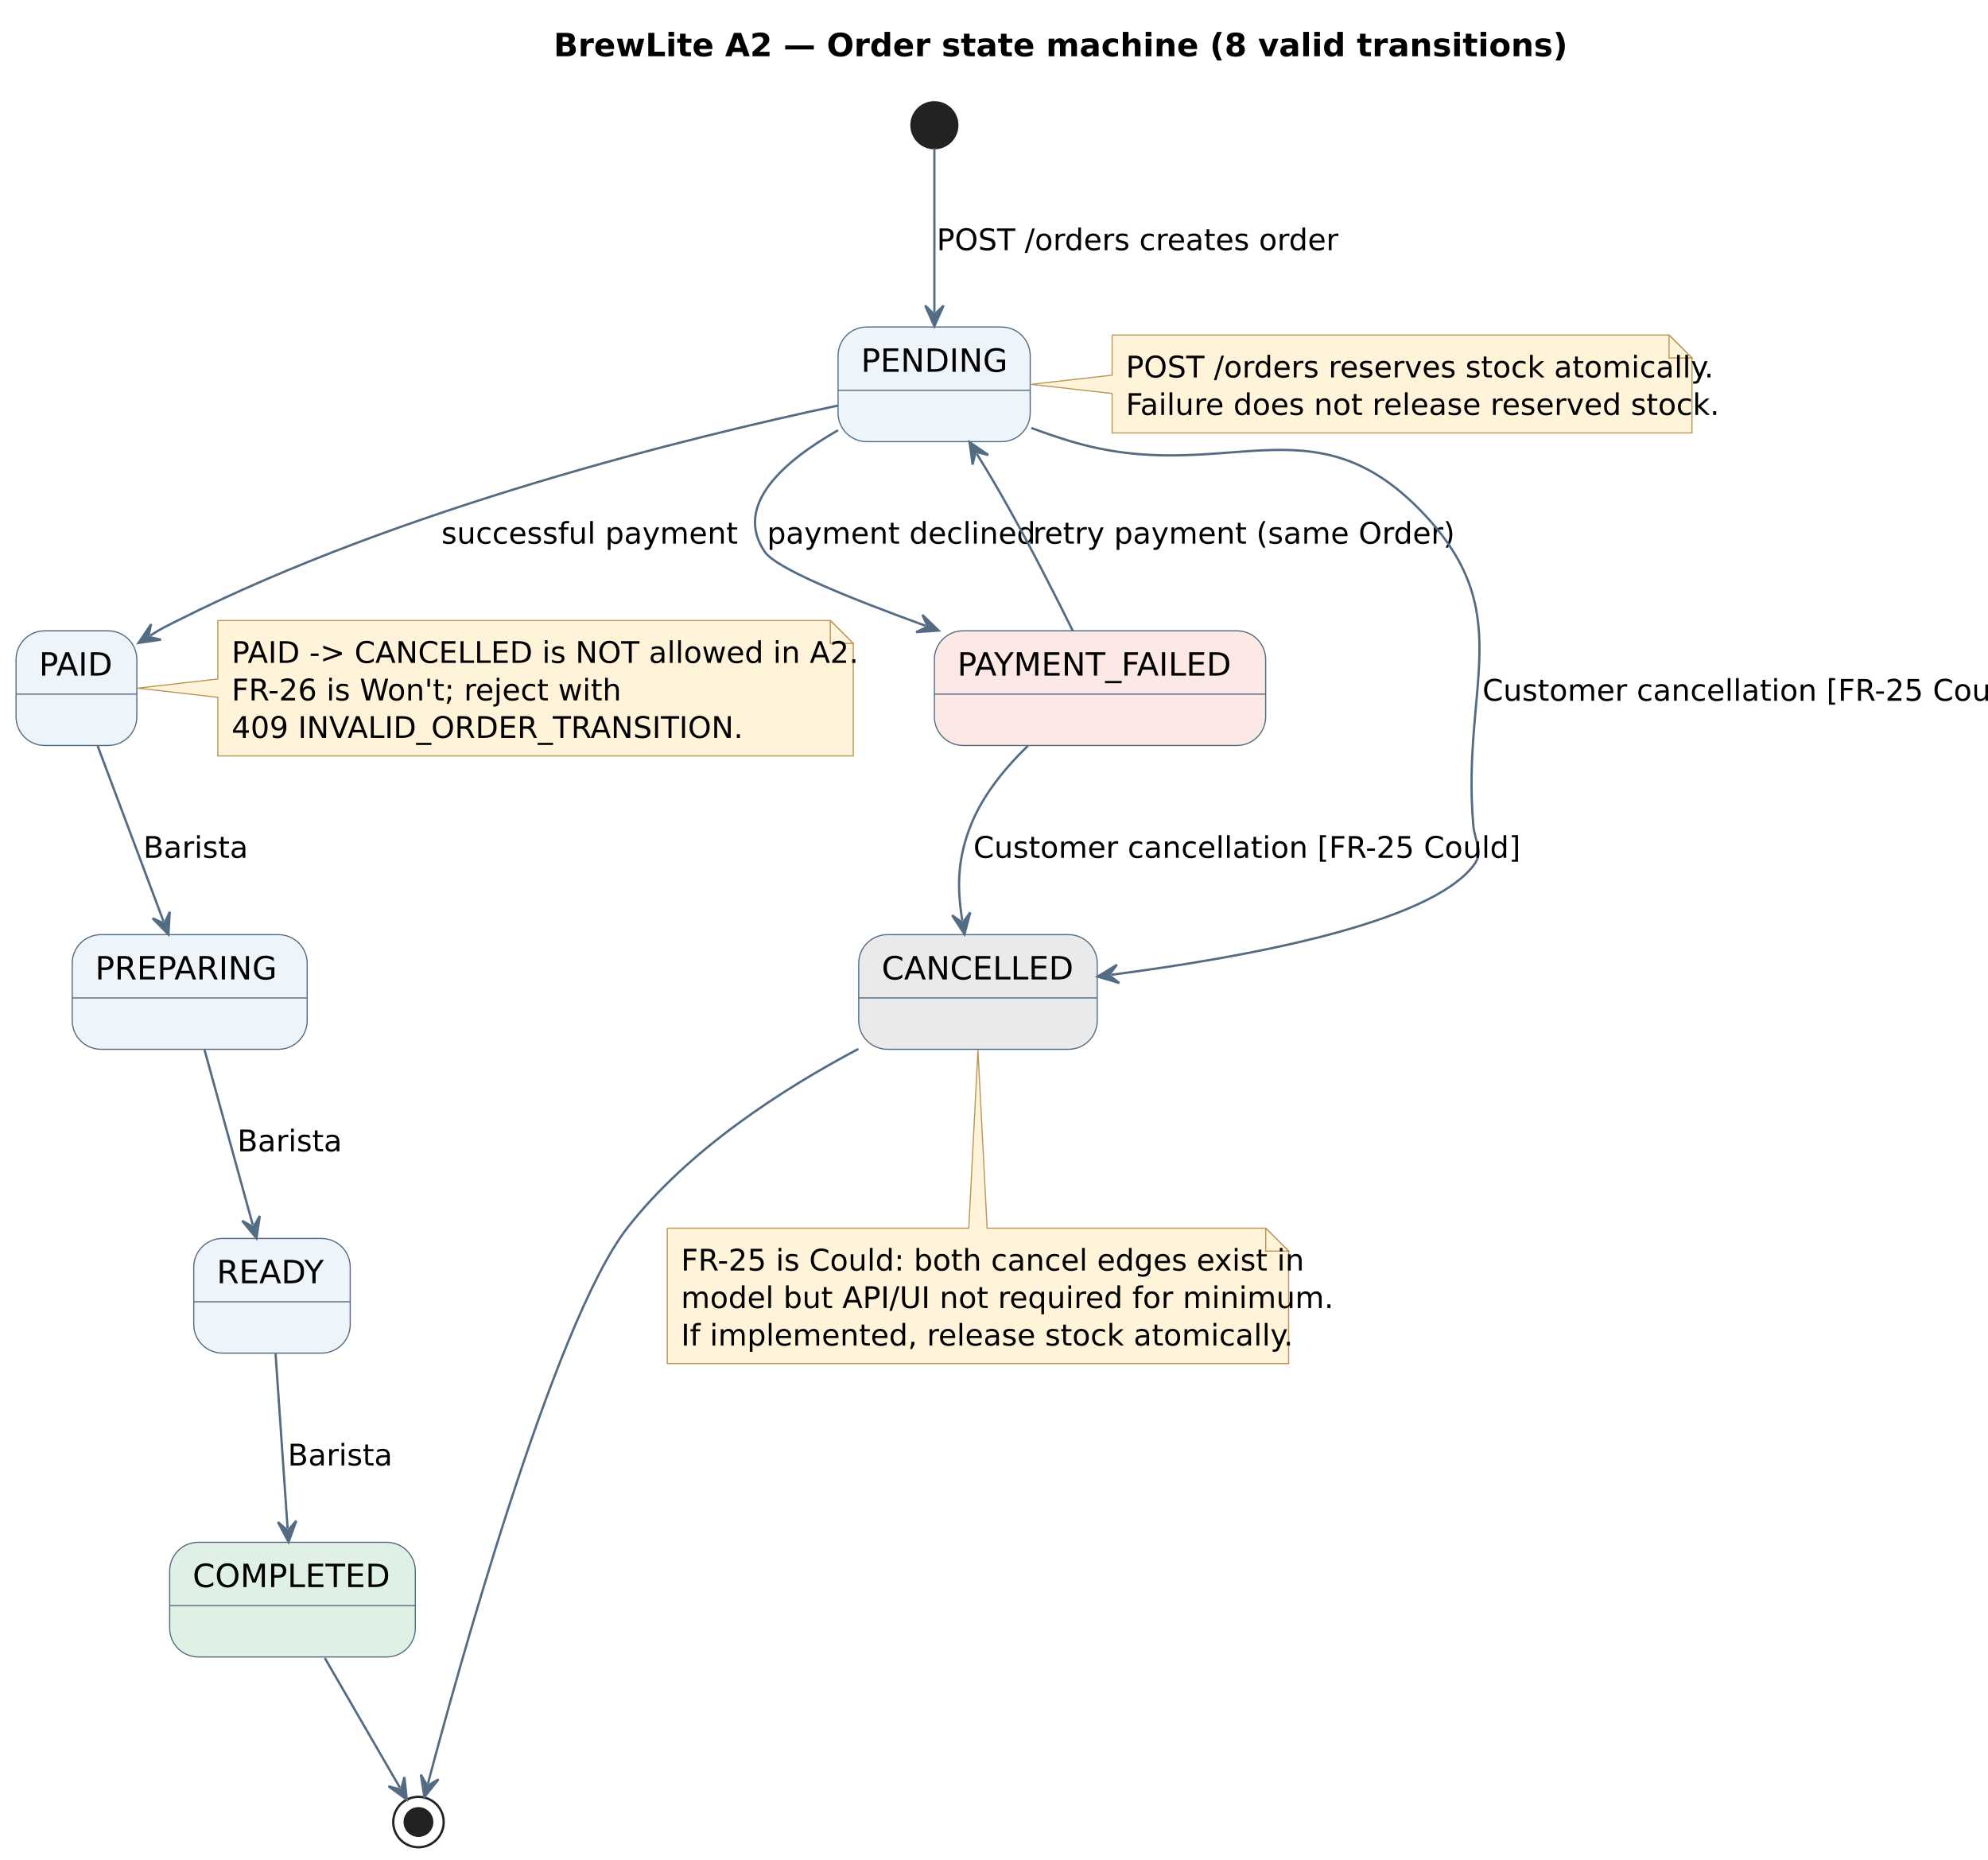
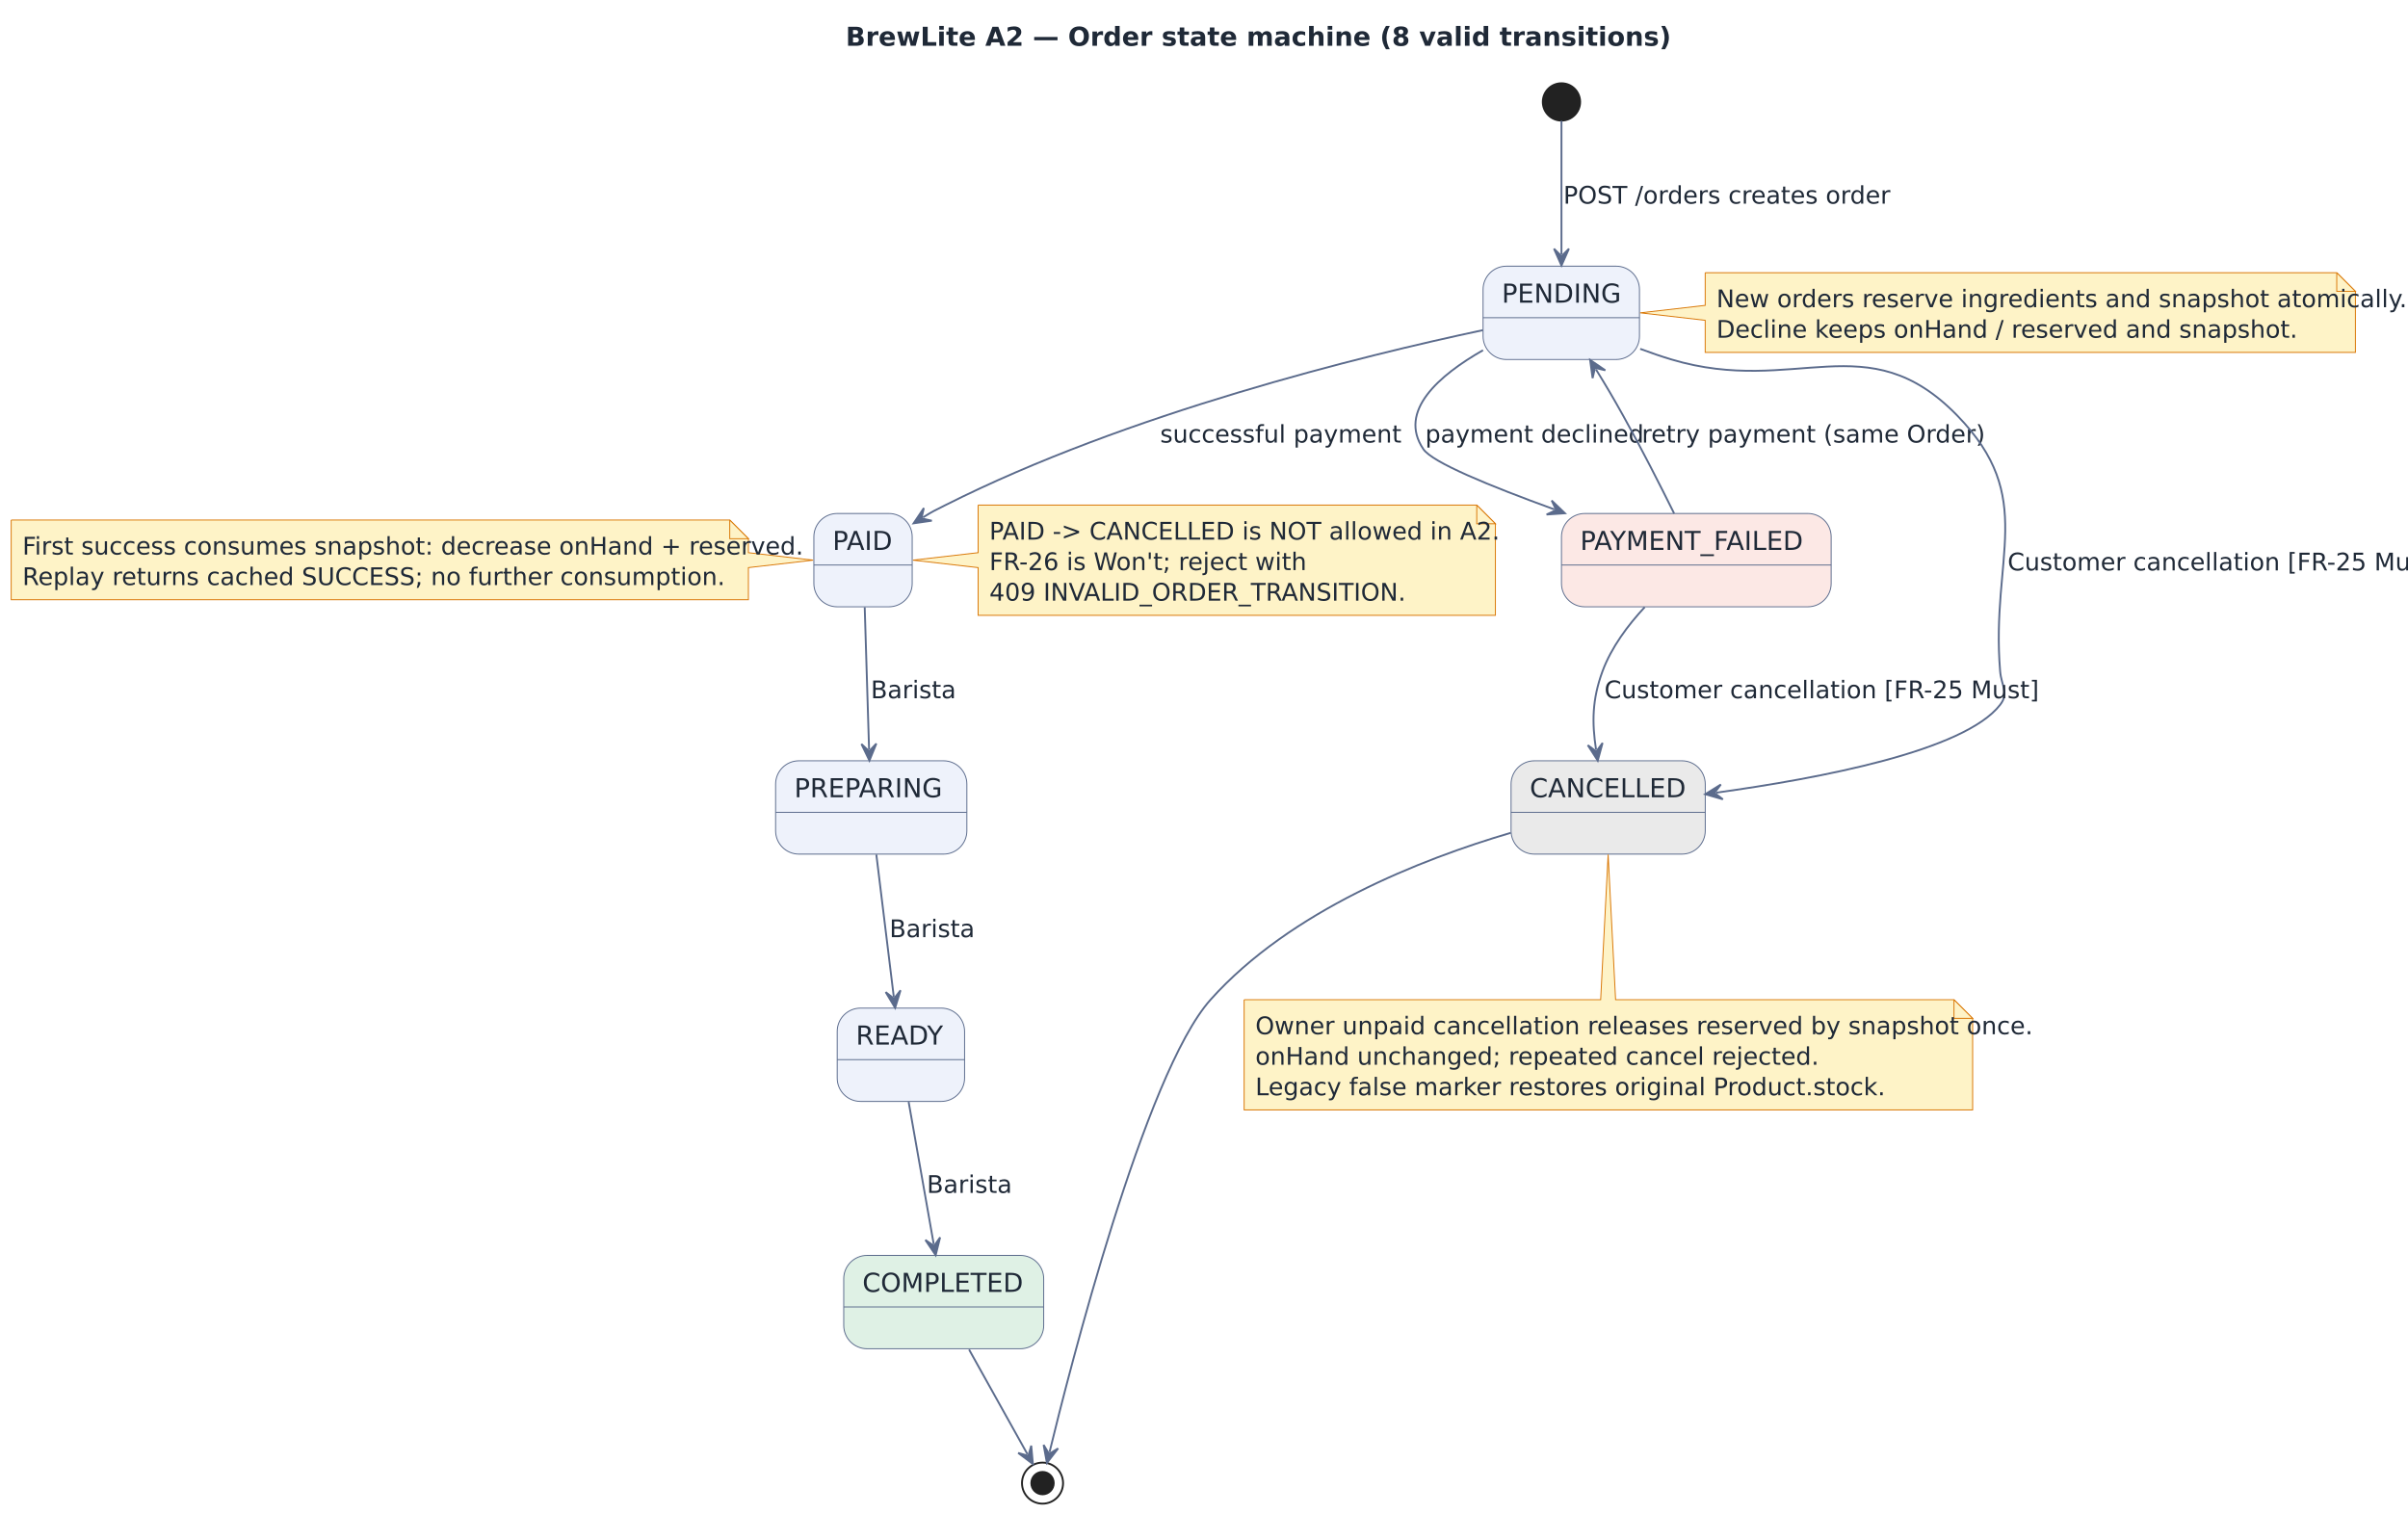
- <svg xmlns="http://www.w3.org/2000/svg" contentStyleType="text/css" data-diagram-type="STATE" height="811px" preserveAspectRatio="none" style="width:867px;height:811px;background:#FFFFFF;" version="1.1" viewBox="0 0 867 811" width="867px" zoomAndPan="magnify">
+ <svg xmlns="http://www.w3.org/2000/svg" contentStyleType="text/css" data-diagram-type="STATE" height="811px" preserveAspectRatio="none" style="width:1290px;height:811px;background:#FFFFFF;" version="1.1" viewBox="0 0 1290 811" width="1290px" zoomAndPan="magnify">
  <defs />
  <g>
-     <g class="title" data-source-line="9">
-       <text fill="#000000" font-family="DejaVu Sans" font-size="14" font-weight="bold" lengthAdjust="spacing" textLength="370.761" x="241.444" y="24.533">BrewLite A2 — Order state machine (8 valid transitions)</text>
+     <g class="title" data-source-line="23">
+       <text fill="#1F2937" font-family="'DejaVu Sans'" font-size="14" font-weight="bold" lengthAdjust="spacing" textLength="370.761" x="453.046" y="24.533">BrewLite A2 — Order state machine (8 valid transitions)</text>
    </g>
    <g id="PENDING">
-       <rect fill="#EDF5FB" height="50" rx="12.5" ry="12.5" style="stroke:#536C83;stroke-width:0.5;" width="83.786" x="365.5" y="142.609" />
-       <line style="stroke:#536C83;stroke-width:0.5;" x1="365.5" x2="449.286" y1="170.219" y2="170.219" />
-       <text fill="#000000" font-family="DejaVu Sans" font-size="14" lengthAdjust="spacing" textLength="63.786" x="375.5" y="162.143">PENDING</text>
+       <rect fill="#EEF2FB" height="50" rx="12.5" ry="12.5" style="stroke:#5B6B8C;stroke-width:0.5;" width="83.786" x="794.5" y="142.609" />
+       <line style="stroke:#5B6B8C;stroke-width:0.5;" x1="794.5" x2="878.286" y1="170.219" y2="170.219" />
+       <text fill="#1F2937" font-family="'DejaVu Sans'" font-size="14" lengthAdjust="spacing" textLength="63.786" x="804.5" y="162.143">PENDING</text>
    </g>
    <g id="PAID">
-       <rect fill="#EDF5FB" height="50" rx="12.5" ry="12.5" style="stroke:#536C83;stroke-width:0.5;" width="52.676" x="7" y="275.109" />
-       <line style="stroke:#536C83;stroke-width:0.5;" x1="7" x2="59.676" y1="302.719" y2="302.719" />
-       <text fill="#000000" font-family="DejaVu Sans" font-size="14" lengthAdjust="spacing" textLength="32.676" x="17" y="294.643">PAID</text>
+       <rect fill="#EEF2FB" height="50" rx="12.5" ry="12.5" style="stroke:#5B6B8C;stroke-width:0.5;" width="52.676" x="436" y="275.109" />
+       <line style="stroke:#5B6B8C;stroke-width:0.5;" x1="436" x2="488.676" y1="302.719" y2="302.719" />
+       <text fill="#1F2937" font-family="'DejaVu Sans'" font-size="14" lengthAdjust="spacing" textLength="32.676" x="446" y="294.643">PAID</text>
    </g>
    <g id="PAYMENT_FAILED">
-       <rect fill="#FCE8E5" height="50" rx="12.5" ry="12.5" style="stroke:#536C83;stroke-width:0.5;" width="144.476" x="407.5" y="275.109" />
-       <line style="stroke:#536C83;stroke-width:0.5;" x1="407.5" x2="551.976" y1="302.719" y2="302.719" />
-       <text fill="#000000" font-family="DejaVu Sans" font-size="14" lengthAdjust="spacing" textLength="124.476" x="417.5" y="294.643">PAYMENT_FAILED</text>
+       <rect fill="#FCE8E5" height="50" rx="12.5" ry="12.5" style="stroke:#5B6B8C;stroke-width:0.5;" width="144.476" x="836.5" y="275.109" />
+       <line style="stroke:#5B6B8C;stroke-width:0.5;" x1="836.5" x2="980.976" y1="302.719" y2="302.719" />
+       <text fill="#1F2937" font-family="'DejaVu Sans'" font-size="14" lengthAdjust="spacing" textLength="124.476" x="846.5" y="294.643">PAYMENT_FAILED</text>
    </g>
    <g id="PREPARING">
-       <rect fill="#EDF5FB" height="50" rx="12.5" ry="12.5" style="stroke:#536C83;stroke-width:0.5;" width="102.462" x="31.5" y="407.609" />
-       <line style="stroke:#536C83;stroke-width:0.5;" x1="31.5" x2="133.962" y1="435.219" y2="435.219" />
-       <text fill="#000000" font-family="DejaVu Sans" font-size="14" lengthAdjust="spacing" textLength="82.462" x="41.5" y="427.143">PREPARING</text>
+       <rect fill="#EEF2FB" height="50" rx="12.5" ry="12.5" style="stroke:#5B6B8C;stroke-width:0.5;" width="102.462" x="415.5" y="407.609" />
+       <line style="stroke:#5B6B8C;stroke-width:0.5;" x1="415.5" x2="517.962" y1="435.219" y2="435.219" />
+       <text fill="#1F2937" font-family="'DejaVu Sans'" font-size="14" lengthAdjust="spacing" textLength="82.462" x="425.5" y="427.143">PREPARING</text>
    </g>
    <g id="READY">
-       <rect fill="#EDF5FB" height="50" rx="12.5" ry="12.5" style="stroke:#536C83;stroke-width:0.5;" width="68.234" x="84.5" y="540.109" />
-       <line style="stroke:#536C83;stroke-width:0.5;" x1="84.5" x2="152.734" y1="567.719" y2="567.719" />
-       <text fill="#000000" font-family="DejaVu Sans" font-size="14" lengthAdjust="spacing" textLength="48.234" x="94.5" y="559.643">READY</text>
+       <rect fill="#EEF2FB" height="50" rx="12.5" ry="12.5" style="stroke:#5B6B8C;stroke-width:0.5;" width="68.234" x="448.5" y="540.109" />
+       <line style="stroke:#5B6B8C;stroke-width:0.5;" x1="448.5" x2="516.734" y1="567.719" y2="567.719" />
+       <text fill="#1F2937" font-family="'DejaVu Sans'" font-size="14" lengthAdjust="spacing" textLength="48.234" x="458.5" y="559.643">READY</text>
    </g>
    <g id="COMPLETED">
-       <rect fill="#DFF1E5" height="50" rx="12.5" ry="12.5" style="stroke:#536C83;stroke-width:0.5;" width="107.124" x="74" y="672.609" />
-       <line style="stroke:#536C83;stroke-width:0.5;" x1="74" x2="181.124" y1="700.219" y2="700.219" />
-       <text fill="#000000" font-family="DejaVu Sans" font-size="14" lengthAdjust="spacing" textLength="87.124" x="84" y="692.143">COMPLETED</text>
+       <rect fill="#DFF1E5" height="50" rx="12.5" ry="12.5" style="stroke:#5B6B8C;stroke-width:0.5;" width="107.124" x="452" y="672.609" />
+       <line style="stroke:#5B6B8C;stroke-width:0.5;" x1="452" x2="559.124" y1="700.219" y2="700.219" />
+       <text fill="#1F2937" font-family="'DejaVu Sans'" font-size="14" lengthAdjust="spacing" textLength="87.124" x="462" y="692.143">COMPLETED</text>
    </g>
    <g id="CANCELLED">
-       <rect fill="#EAEAEA" height="50" rx="12.5" ry="12.5" style="stroke:#536C83;stroke-width:0.5;" width="104.027" x="374.5" y="407.609" />
-       <line style="stroke:#536C83;stroke-width:0.5;" x1="374.5" x2="478.527" y1="435.219" y2="435.219" />
-       <text fill="#000000" font-family="DejaVu Sans" font-size="14" lengthAdjust="spacing" textLength="84.027" x="384.5" y="427.143">CANCELLED</text>
+       <rect fill="#EAEAEA" height="50" rx="12.5" ry="12.5" style="stroke:#5B6B8C;stroke-width:0.5;" width="104.027" x="809.5" y="407.609" />
+       <line style="stroke:#5B6B8C;stroke-width:0.5;" x1="809.5" x2="913.527" y1="435.219" y2="435.219" />
+       <text fill="#1F2937" font-family="'DejaVu Sans'" font-size="14" lengthAdjust="spacing" textLength="84.027" x="819.5" y="427.143">CANCELLED</text>
    </g>
-     <ellipse cx="407.5" cy="54.609" fill="#222222" rx="10" ry="10" style="stroke:#222222;stroke-width:1;" />
-     <ellipse cx="182.5" cy="794.609" fill="none" rx="11" ry="11" style="stroke:#222222;stroke-width:1;" />
-     <ellipse cx="182.5" cy="794.609" fill="#222222" rx="6" ry="6" style="stroke:#222222;stroke-width:1;" />
-     <g class="entity" data-entity="GMN2" data-source-line="32" data-uid="ent0003" id="entity_GMN2">
-       <path d="M485,146.109 L485,163.609 L449.73,167.609 L485,171.609 L485,188.812 A0,0 0 0 0 485,188.812 L737.899,188.812 A0,0 0 0 0 737.899,188.812 L737.899,156.109 L727.899,146.109 L485,146.109 A0,0 0 0 0 485,146.109" fill="#FFF4D9" style="stroke:#B99655;stroke-width:0.5;" />
-       <path d="M727.899,146.109 L727.899,156.109 L737.899,156.109 L727.899,146.109" fill="#FFF4D9" style="stroke:#B99655;stroke-width:0.5;" />
-       <text fill="#000000" font-family="DejaVu Sans" font-size="13" lengthAdjust="spacing" textLength="231.899" x="491" y="164.605">POST /orders reserves stock atomically.</text>
-       <text fill="#000000" font-family="DejaVu Sans" font-size="13" lengthAdjust="spacing" textLength="231.226" x="491" y="180.956">Failure does not release reserved stock.</text>
+     <ellipse cx="836.5" cy="54.609" fill="#222222" rx="10" ry="10" style="stroke:#222222;stroke-width:1;" />
+     <ellipse cx="558.5" cy="794.609" fill="none" rx="11" ry="11" style="stroke:#222222;stroke-width:1;" />
+     <ellipse cx="558.5" cy="794.609" fill="#222222" rx="6" ry="6" style="stroke:#222222;stroke-width:1;" />
+     <g class="entity" data-entity="GMN2" data-source-line="46" data-uid="ent0003" id="entity_GMN2">
+       <path d="M913.5,146.109 L913.5,163.609 L878.66,167.609 L913.5,171.609 L913.5,188.812 A0,0 0 0 0 913.5,188.812 L1261.83,188.812 A0,0 0 0 0 1261.83,188.812 L1261.83,156.109 L1251.83,146.109 L913.5,146.109 A0,0 0 0 0 913.5,146.109" fill="#FEF3C7" style="stroke:#D97706;stroke-width:0.5;" />
+       <path d="M1251.83,146.109 L1251.83,156.109 L1261.83,156.109 L1251.83,146.109" fill="#FEF3C7" style="stroke:#D97706;stroke-width:0.5;" />
+       <text fill="#1F2937" font-family="'DejaVu Sans'" font-size="13" lengthAdjust="spacing" textLength="327.33" x="919.5" y="164.605">New orders reserve ingredients and snapshot atomically.</text>
+       <text fill="#1F2937" font-family="'DejaVu Sans'" font-size="13" lengthAdjust="spacing" textLength="277.507" x="919.5" y="180.956">Decline keeps onHand / reserved and snapshot.</text>
    </g>
-     <g class="entity" data-entity="GMN5" data-source-line="36" data-uid="ent0006" id="entity_GMN5">
-       <path d="M95,270.609 L95,296.109 L60.06,300.109 L95,304.109 L95,329.664 A0,0 0 0 0 95,329.664 L372.115,329.664 A0,0 0 0 0 372.115,329.664 L372.115,280.609 L362.115,270.609 L95,270.609 A0,0 0 0 0 95,270.609" fill="#FFF4D9" style="stroke:#B99655;stroke-width:0.5;" />
-       <path d="M362.115,270.609 L362.115,280.609 L372.115,280.609 L362.115,270.609" fill="#FFF4D9" style="stroke:#B99655;stroke-width:0.5;" />
-       <text fill="#000000" font-family="DejaVu Sans" font-size="13" lengthAdjust="spacing" textLength="256.115" x="101" y="289.104">PAID -&gt; CANCELLED is NOT allowed in A2.</text>
-       <text fill="#000000" font-family="DejaVu Sans" font-size="13" lengthAdjust="spacing" textLength="151.296" x="101" y="305.456">FR-26 is Won't; reject with</text>
-       <text fill="#000000" font-family="DejaVu Sans" font-size="13" lengthAdjust="spacing" textLength="219.616" x="101" y="321.808">409 INVALID_ORDER_TRANSITION.</text>
+     <g class="entity" data-entity="GMN5" data-source-line="50" data-uid="ent0006" id="entity_GMN5">
+       <path d="M6,278.609 L6,321.312 A0,0 0 0 0 6,321.312 L400.934,321.312 A0,0 0 0 0 400.934,321.312 L400.934,304.109 L435.61,300.109 L400.934,296.109 L400.934,288.609 L390.934,278.609 L6,278.609 A0,0 0 0 0 6,278.609" fill="#FEF3C7" style="stroke:#D97706;stroke-width:0.5;" />
+       <path d="M390.934,278.609 L390.934,288.609 L400.934,288.609 L390.934,278.609" fill="#FEF3C7" style="stroke:#D97706;stroke-width:0.5;" />
+       <text fill="#1F2937" font-family="'DejaVu Sans'" font-size="13" lengthAdjust="spacing" textLength="373.934" x="12" y="297.104">First success consumes snapshot: decrease onHand + reserved.</text>
+       <text fill="#1F2937" font-family="'DejaVu Sans'" font-size="13" lengthAdjust="spacing" textLength="340.33" x="12" y="313.456">Replay returns cached SUCCESS; no further consumption.</text>
    </g>
-     <g class="entity" data-entity="GMN8" data-source-line="41" data-uid="ent0009" id="entity_GMN8">
-       <path d="M291,535.609 L291,594.664 A0,0 0 0 0 291,594.664 L561.99,594.664 A0,0 0 0 0 561.99,594.664 L561.99,545.609 L551.99,535.609 L430.5,535.609 L426.5,457.849 L422.5,535.609 L291,535.609 A0,0 0 0 0 291,535.609" fill="#FFF4D9" style="stroke:#B99655;stroke-width:0.5;" />
-       <path d="M551.99,535.609 L551.99,545.609 L561.99,545.609 L551.99,535.609" fill="#FFF4D9" style="stroke:#B99655;stroke-width:0.5;" />
-       <text fill="#000000" font-family="DejaVu Sans" font-size="13" lengthAdjust="spacing" textLength="243.515" x="297" y="554.105">FR-25 is Could: both cancel edges exist in</text>
-       <text fill="#000000" font-family="DejaVu Sans" font-size="13" lengthAdjust="spacing" textLength="249.99" x="297" y="570.456">model but API/UI not required for minimum.</text>
-       <text fill="#000000" font-family="DejaVu Sans" font-size="13" lengthAdjust="spacing" textLength="234.095" x="297" y="586.808">If implemented, release stock atomically.</text>
+     <g class="entity" data-entity="GMN8" data-source-line="54" data-uid="ent0009" id="entity_GMN8">
+       <path d="M524,270.609 L524,296.109 L489.06,300.109 L524,304.109 L524,329.664 A0,0 0 0 0 524,329.664 L801.115,329.664 A0,0 0 0 0 801.115,329.664 L801.115,280.609 L791.115,270.609 L524,270.609 A0,0 0 0 0 524,270.609" fill="#FEF3C7" style="stroke:#D97706;stroke-width:0.5;" />
+       <path d="M791.115,270.609 L791.115,280.609 L801.115,280.609 L791.115,270.609" fill="#FEF3C7" style="stroke:#D97706;stroke-width:0.5;" />
+       <text fill="#1F2937" font-family="'DejaVu Sans'" font-size="13" lengthAdjust="spacing" textLength="256.115" x="530" y="289.104">PAID -&gt; CANCELLED is NOT allowed in A2.</text>
+       <text fill="#1F2937" font-family="'DejaVu Sans'" font-size="13" lengthAdjust="spacing" textLength="151.296" x="530" y="305.456">FR-26 is Won't; reject with</text>
+       <text fill="#1F2937" font-family="'DejaVu Sans'" font-size="13" lengthAdjust="spacing" textLength="219.616" x="530" y="321.808">409 INVALID_ORDER_TRANSITION.</text>
    </g>
-     <g class="link" data-entity-1=".start." data-entity-2="PENDING" data-source-line="19" data-uid="lnk3" id="link_.start._PENDING">
-       <path d="M407.5,64.689 C407.5,81.469 407.5,111.829 407.5,136.259" fill="none" id="*start*-to-PENDING" style="stroke:#536C83;stroke-width:1;" />
-       <polygon fill="#536C83" points="407.5,142.259,411.5,133.259,407.5,137.259,403.5,133.259,407.5,142.259" style="stroke:#536C83;stroke-width:1;" />
-       <text fill="#000000" font-family="DejaVu Sans" font-size="13" lengthAdjust="spacing" textLength="159.669" x="408.5" y="109.105">POST /orders creates order</text>
+     <g class="entity" data-entity="GMN11" data-source-line="59" data-uid="ent0012" id="entity_GMN11">
+       <path d="M666.5,535.609 L666.5,594.664 A0,0 0 0 0 666.5,594.664 L1056.775,594.664 A0,0 0 0 0 1056.775,594.664 L1056.775,545.609 L1046.775,535.609 L865.5,535.609 L861.5,457.849 L857.5,535.609 L666.5,535.609 A0,0 0 0 0 666.5,535.609" fill="#FEF3C7" style="stroke:#D97706;stroke-width:0.5;" />
+       <path d="M1046.775,535.609 L1046.775,545.609 L1056.775,545.609 L1046.775,535.609" fill="#FEF3C7" style="stroke:#D97706;stroke-width:0.5;" />
+       <text fill="#1F2937" font-family="'DejaVu Sans'" font-size="13" lengthAdjust="spacing" textLength="369.275" x="672.5" y="554.105">Owner unpaid cancellation releases reserved by snapshot once.</text>
+       <text fill="#1F2937" font-family="'DejaVu Sans'" font-size="13" lengthAdjust="spacing" textLength="266.697" x="672.5" y="570.456">onHand unchanged; repeated cancel rejected.</text>
+       <text fill="#1F2937" font-family="'DejaVu Sans'" font-size="13" lengthAdjust="spacing" textLength="299.127" x="672.5" y="586.808">Legacy false marker restores original Product.stock.</text>
    </g>
-     <g class="link" data-entity-1="PENDING" data-entity-2="PAID" data-source-line="20" data-uid="lnk4" id="link_PENDING_PAID">
-       <path d="M365.42,176.879 C300.98,190.579 175.1,221.429 77.5,270.609 C71.81,273.479 71.02,273.716 65.5,277.186" fill="none" id="PENDING-to-PAID" style="stroke:#536C83;stroke-width:1;" />
-       <polygon fill="#536C83" points="60.42,280.379,70.168,278.976,64.653,277.718,65.911,272.203,60.42,280.379" style="stroke:#536C83;stroke-width:1;" />
-       <text fill="#000000" font-family="DejaVu Sans" font-size="13" lengthAdjust="spacing" textLength="114.163" x="192.5" y="237.105">successful payment</text>
+     <g class="link" data-entity-1=".start." data-entity-2="PENDING" data-source-line="33" data-uid="lnk3" id="link_.start._PENDING">
+       <path d="M836.5,64.689 C836.5,81.469 836.5,111.829 836.5,136.259" fill="none" id="*start*-to-PENDING" style="stroke:#5B6B8C;stroke-width:1;" />
+       <polygon fill="#5B6B8C" points="836.5,142.259,840.5,133.259,836.5,137.259,832.5,133.259,836.5,142.259" style="stroke:#5B6B8C;stroke-width:1;" />
+       <text fill="#1F2937" font-family="'DejaVu Sans'" font-size="13" lengthAdjust="spacing" textLength="159.669" x="837.5" y="109.105">POST /orders creates order</text>
    </g>
-     <g class="link" data-entity-1="PENDING" data-entity-2="PAYMENT_FAILED" data-source-line="21" data-uid="lnk5" id="link_PENDING_PAYMENT_FAILED">
-       <path d="M365.48,187.629 C341.9,201.079 319.74,220.269 333.5,240.609 C338.36,247.789 368.692,260.187 403.712,272.937" fill="none" id="PENDING-to-PAYMENT_FAILED" style="stroke:#536C83;stroke-width:1;" />
-       <polygon fill="#536C83" points="409.35,274.989,402.262,268.152,404.652,273.279,399.525,275.669,409.35,274.989" style="stroke:#536C83;stroke-width:1;" />
-       <text fill="#000000" font-family="DejaVu Sans" font-size="13" lengthAdjust="spacing" textLength="101.899" x="334.5" y="237.105">payment declined</text>
+     <g class="link" data-entity-1="PENDING" data-entity-2="PAID" data-source-line="34" data-uid="lnk4" id="link_PENDING_PAID">
+       <path d="M794.42,176.879 C729.98,190.579 604.1,221.429 506.5,270.609 C500.81,273.479 500.02,273.716 494.5,277.186" fill="none" id="PENDING-to-PAID" style="stroke:#5B6B8C;stroke-width:1;" />
+       <polygon fill="#5B6B8C" points="489.42,280.379,499.168,278.976,493.653,277.718,494.911,272.203,489.42,280.379" style="stroke:#5B6B8C;stroke-width:1;" />
+       <text fill="#1F2937" font-family="'DejaVu Sans'" font-size="13" lengthAdjust="spacing" textLength="114.163" x="621.5" y="237.105">successful payment</text>
    </g>
-     <g class="link" data-entity-1="PAYMENT_FAILED" data-entity-2="PENDING" data-source-line="23" data-uid="lnk7" id="link_PAYMENT_FAILED_PENDING">
-       <path d="M467.85,275.079 C460.33,259.889 450.18,239.909 440.5,222.609 C434.98,212.729 431.705,207.163 426.005,197.943" fill="none" id="PAYMENT_FAILED-to-PENDING" style="stroke:#536C83;stroke-width:1;" />
-       <polygon fill="#536C83" points="422.85,192.839,424.18,202.598,425.479,197.092,430.985,198.391,422.85,192.839" style="stroke:#536C83;stroke-width:1;" />
-       <text fill="#000000" font-family="DejaVu Sans" font-size="13" lengthAdjust="spacing" textLength="160.374" x="450.5" y="237.105">retry payment (same Order)</text>
+     <g class="link" data-entity-1="PENDING" data-entity-2="PAYMENT_FAILED" data-source-line="35" data-uid="lnk5" id="link_PENDING_PAYMENT_FAILED">
+       <path d="M794.48,187.629 C770.9,201.079 748.74,220.269 762.5,240.609 C767.36,247.789 797.692,260.187 832.712,272.937" fill="none" id="PENDING-to-PAYMENT_FAILED" style="stroke:#5B6B8C;stroke-width:1;" />
+       <polygon fill="#5B6B8C" points="838.35,274.989,831.261,268.152,833.652,273.279,828.525,275.669,838.35,274.989" style="stroke:#5B6B8C;stroke-width:1;" />
+       <text fill="#1F2937" font-family="'DejaVu Sans'" font-size="13" lengthAdjust="spacing" textLength="101.899" x="763.5" y="237.105">payment declined</text>
    </g>
-     <g class="link" data-entity-1="PENDING" data-entity-2="CANCELLED" data-source-line="22" data-uid="lnk6" id="link_PENDING_CANCELLED">
-       <path d="M449.77,186.649 C455.66,188.829 461.69,190.889 467.5,192.609 C533.53,212.149 571.51,173.229 619.5,222.609 C662.53,266.889 637.37,298.079 642.5,359.609 C643.16,367.579 647.42,371.299 642.5,377.609 C622.55,403.159 541.95,417.644 484.65,425.114" fill="none" id="PENDING-to-CANCELLED" style="stroke:#536C83;stroke-width:1;" />
-       <polygon fill="#536C83" points="478.7,425.889,488.142,428.692,483.658,425.243,487.107,420.76,478.7,425.889" style="stroke:#536C83;stroke-width:1;" />
-       <text fill="#000000" font-family="DejaVu Sans" font-size="13" lengthAdjust="spacing" textLength="213.148" x="646.5" y="305.604">Customer cancellation [FR-25 Could]</text>
+     <g class="link" data-entity-1="PAYMENT_FAILED" data-entity-2="PENDING" data-source-line="37" data-uid="lnk7" id="link_PAYMENT_FAILED_PENDING">
+       <path d="M896.85,275.079 C889.33,259.889 879.18,239.909 869.5,222.609 C863.98,212.729 860.705,207.163 855.005,197.943" fill="none" id="PAYMENT_FAILED-to-PENDING" style="stroke:#5B6B8C;stroke-width:1;" />
+       <polygon fill="#5B6B8C" points="851.85,192.839,853.18,202.598,854.479,197.092,859.985,198.391,851.85,192.839" style="stroke:#5B6B8C;stroke-width:1;" />
+       <text fill="#1F2937" font-family="'DejaVu Sans'" font-size="13" lengthAdjust="spacing" textLength="160.374" x="879.5" y="237.105">retry payment (same Order)</text>
    </g>
-     <g class="link" data-entity-1="PAYMENT_FAILED" data-entity-2="CANCELLED" data-source-line="24" data-uid="lnk8" id="link_PAYMENT_FAILED_CANCELLED">
-       <path d="M448.29,325.269 C438.43,334.779 428.74,346.559 423.5,359.609 C417.44,374.699 417.355,387.106 419.675,401.496" fill="none" id="PAYMENT_FAILED-to-CANCELLED" style="stroke:#536C83;stroke-width:1;" />
-       <polygon fill="#536C83" points="420.63,407.419,423.147,397.897,419.834,402.483,415.248,399.171,420.63,407.419" style="stroke:#536C83;stroke-width:1;" />
-       <text fill="#000000" font-family="DejaVu Sans" font-size="13" lengthAdjust="spacing" textLength="213.148" x="424.5" y="374.104">Customer cancellation [FR-25 Could]</text>
+     <g class="link" data-entity-1="PENDING" data-entity-2="CANCELLED" data-source-line="36" data-uid="lnk6" id="link_PENDING_CANCELLED">
+       <path d="M878.69,186.909 C884.28,188.999 889.99,190.969 895.5,192.609 C961.9,212.419 1000.17,172.949 1048.5,222.609 C1091.56,266.859 1066.37,298.079 1071.5,359.609 C1072.16,367.579 1076.4,371.289 1071.5,377.609 C1052.3,402.379 975.183,416.944 919.453,424.684" fill="none" id="PENDING-to-CANCELLED" style="stroke:#5B6B8C;stroke-width:1;" />
+       <polygon fill="#5B6B8C" points="913.51,425.509,922.975,428.233,918.462,424.822,921.874,420.309,913.51,425.509" style="stroke:#5B6B8C;stroke-width:1;" />
+       <text fill="#1F2937" font-family="'DejaVu Sans'" font-size="13" lengthAdjust="spacing" textLength="207.352" x="1075.5" y="305.604">Customer cancellation [FR-25 Must]</text>
    </g>
-     <g class="link" data-entity-1="PAID" data-entity-2="PREPARING" data-source-line="25" data-uid="lnk9" id="link_PAID_PREPARING">
-       <path d="M42.6,325.349 C51.4,348.789 62.55,378.483 71.34,401.883" fill="none" id="PAID-to-PREPARING" style="stroke:#536C83;stroke-width:1;" />
-       <polygon fill="#536C83" points="73.45,407.499,74.03,397.668,71.692,402.819,66.541,400.481,73.45,407.499" style="stroke:#536C83;stroke-width:1;" />
-       <text fill="#000000" font-family="DejaVu Sans" font-size="13" lengthAdjust="spacing" textLength="40.46" x="62.5" y="374.104">Barista</text>
+     <g class="link" data-entity-1="PAYMENT_FAILED" data-entity-2="CANCELLED" data-source-line="38" data-uid="lnk8" id="link_PAYMENT_FAILED_CANCELLED">
+       <path d="M881.11,325.269 C872.12,334.939 863.22,346.829 858.5,359.609 C852.87,374.869 852.816,387.269 855.026,401.609" fill="none" id="PAYMENT_FAILED-to-CANCELLED" style="stroke:#5B6B8C;stroke-width:1;" />
+       <polygon fill="#5B6B8C" points="855.94,407.539,858.523,398.035,855.178,402.598,850.616,399.254,855.94,407.539" style="stroke:#5B6B8C;stroke-width:1;" />
+       <text fill="#1F2937" font-family="'DejaVu Sans'" font-size="13" lengthAdjust="spacing" textLength="207.352" x="859.5" y="374.104">Customer cancellation [FR-25 Must]</text>
    </g>
-     <g class="link" data-entity-1="PREPARING" data-entity-2="READY" data-source-line="26" data-uid="lnk10" id="link_PREPARING_READY">
-       <path d="M89.19,457.849 C95.65,481.289 103.793,510.816 110.253,534.216" fill="none" id="PREPARING-to-READY" style="stroke:#536C83;stroke-width:1;" />
-       <polygon fill="#536C83" points="111.85,539.999,113.311,530.259,110.519,535.18,105.599,532.388,111.85,539.999" style="stroke:#536C83;stroke-width:1;" />
-       <text fill="#000000" font-family="DejaVu Sans" font-size="13" lengthAdjust="spacing" textLength="40.46" x="103.5" y="502.104">Barista</text>
+     <g class="link" data-entity-1="PAID" data-entity-2="PREPARING" data-source-line="39" data-uid="lnk9" id="link_PAID_PREPARING">
+       <path d="M463.24,325.349 C463.96,348.789 464.856,378.102 465.575,401.502" fill="none" id="PAID-to-PREPARING" style="stroke:#5B6B8C;stroke-width:1;" />
+       <polygon fill="#5B6B8C" points="465.76,407.499,469.481,398.381,465.606,402.502,461.485,398.627,465.76,407.499" style="stroke:#5B6B8C;stroke-width:1;" />
+       <text fill="#1F2937" font-family="'DejaVu Sans'" font-size="13" lengthAdjust="spacing" textLength="40.46" x="466.5" y="374.104">Barista</text>
    </g>
-     <g class="link" data-entity-1="READY" data-entity-2="COMPLETED" data-source-line="27" data-uid="lnk11" id="link_READY_COMPLETED">
-       <path d="M120.17,590.349 C121.79,613.789 123.806,643.114 125.426,666.514" fill="none" id="READY-to-COMPLETED" style="stroke:#536C83;stroke-width:1;" />
-       <polygon fill="#536C83" points="125.84,672.499,129.209,663.245,125.495,667.511,121.228,663.797,125.84,672.499" style="stroke:#536C83;stroke-width:1;" />
-       <text fill="#000000" font-family="DejaVu Sans" font-size="13" lengthAdjust="spacing" textLength="40.46" x="125.5" y="639.105">Barista</text>
+     <g class="link" data-entity-1="PREPARING" data-entity-2="READY" data-source-line="40" data-uid="lnk10" id="link_PREPARING_READY">
+       <path d="M469.47,457.849 C472.35,481.289 475.952,510.644 478.812,534.044" fill="none" id="PREPARING-to-READY" style="stroke:#5B6B8C;stroke-width:1;" />
+       <polygon fill="#5B6B8C" points="479.54,539.999,482.419,530.581,478.933,535.036,474.478,531.551,479.54,539.999" style="stroke:#5B6B8C;stroke-width:1;" />
+       <text fill="#1F2937" font-family="'DejaVu Sans'" font-size="13" lengthAdjust="spacing" textLength="40.46" x="476.5" y="502.104">Barista</text>
    </g>
-     <g class="link" data-entity-1="COMPLETED" data-entity-2=".end." data-source-line="28" data-uid="lnk13" id="link_COMPLETED_.end.">
-       <path d="M141.66,723.069 C153.38,743.309 166.344,765.697 174.404,779.617" fill="none" id="COMPLETED-to-*end*" style="stroke:#536C83;stroke-width:1;" />
-       <polygon fill="#536C83" points="177.41,784.809,176.362,775.016,174.905,780.482,169.439,779.025,177.41,784.809" style="stroke:#536C83;stroke-width:1;" />
+     <g class="link" data-entity-1="READY" data-entity-2="COMPLETED" data-source-line="41" data-uid="lnk11" id="link_READY_COMPLETED">
+       <path d="M486.77,590.349 C490.9,613.789 496.09,643.19 500.21,666.59" fill="none" id="READY-to-COMPLETED" style="stroke:#5B6B8C;stroke-width:1;" />
+       <polygon fill="#5B6B8C" points="501.25,672.499,503.629,662.942,500.383,667.575,495.75,664.329,501.25,672.499" style="stroke:#5B6B8C;stroke-width:1;" />
+       <text fill="#1F2937" font-family="'DejaVu Sans'" font-size="13" lengthAdjust="spacing" textLength="40.46" x="496.5" y="639.105">Barista</text>
    </g>
-     <g class="link" data-entity-1="CANCELLED" data-entity-2=".end." data-source-line="29" data-uid="lnk14" id="link_CANCELLED_.end.">
-       <path d="M374.37,457.439 C341.36,474.889 300.05,501.459 273.5,535.609 C241.06,577.319 197.804,735.619 186.634,777.859" fill="none" id="CANCELLED-to-*end*" style="stroke:#536C83;stroke-width:1;" />
-       <polygon fill="#536C83" points="185.1,783.659,191.268,775.981,186.378,778.826,183.534,773.936,185.1,783.659" style="stroke:#536C83;stroke-width:1;" />
+     <g class="link" data-entity-1="COMPLETED" data-entity-2=".end." data-source-line="42" data-uid="lnk13" id="link_COMPLETED_.end.">
+       <path d="M519.15,723.069 C530.31,743.089 542.565,765.051 550.415,779.111" fill="none" id="COMPLETED-to-*end*" style="stroke:#5B6B8C;stroke-width:1;" />
+       <polygon fill="#5B6B8C" points="553.34,784.349,552.445,774.541,550.903,779.984,545.46,778.441,553.34,784.349" style="stroke:#5B6B8C;stroke-width:1;" />
+     </g>
+     <g class="link" data-entity-1="CANCELLED" data-entity-2=".end." data-source-line="43" data-uid="lnk14" id="link_CANCELLED_.end.">
+       <path d="M809.37,446.189 C761.36,460.319 691.29,487.789 648.5,535.609 C613.23,575.029 572.526,735.709 562.256,777.989" fill="none" id="CANCELLED-to-*end*" style="stroke:#5B6B8C;stroke-width:1;" />
+       <polygon fill="#5B6B8C" points="560.84,783.819,566.851,776.018,562.02,778.961,559.077,774.13,560.84,783.819" style="stroke:#5B6B8C;stroke-width:1;" />
    </g>
  </g>
</svg>
